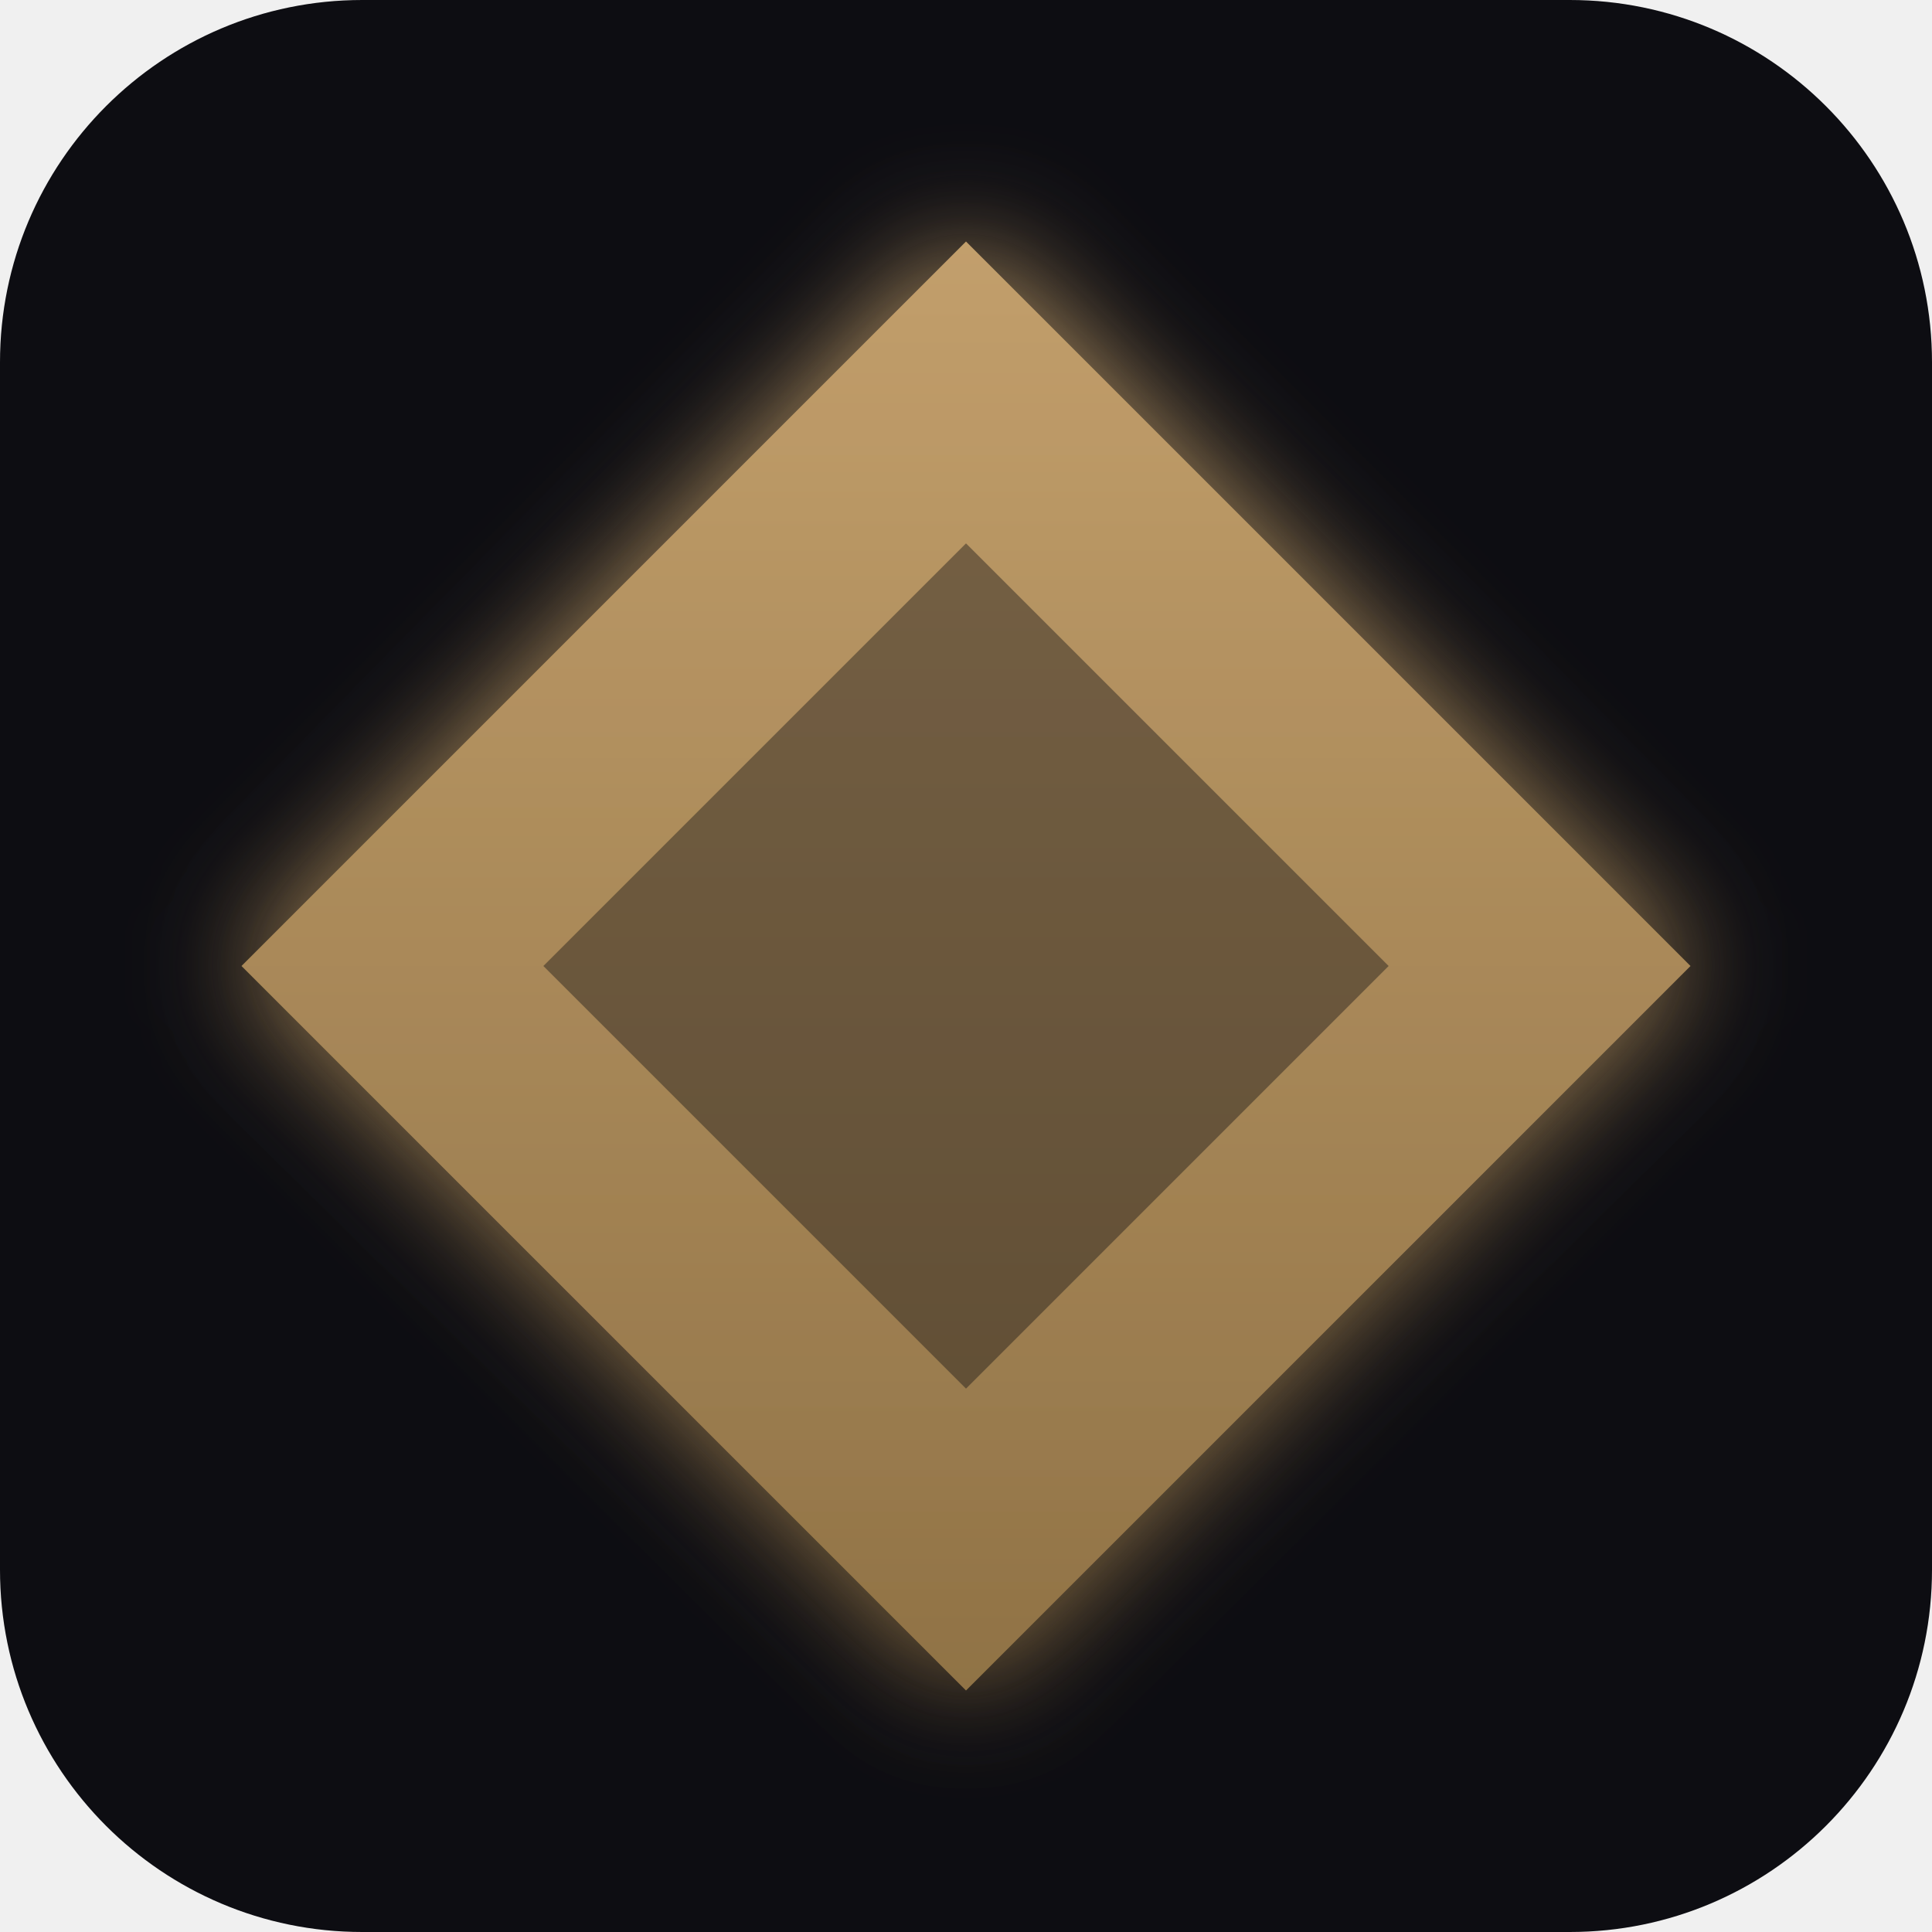
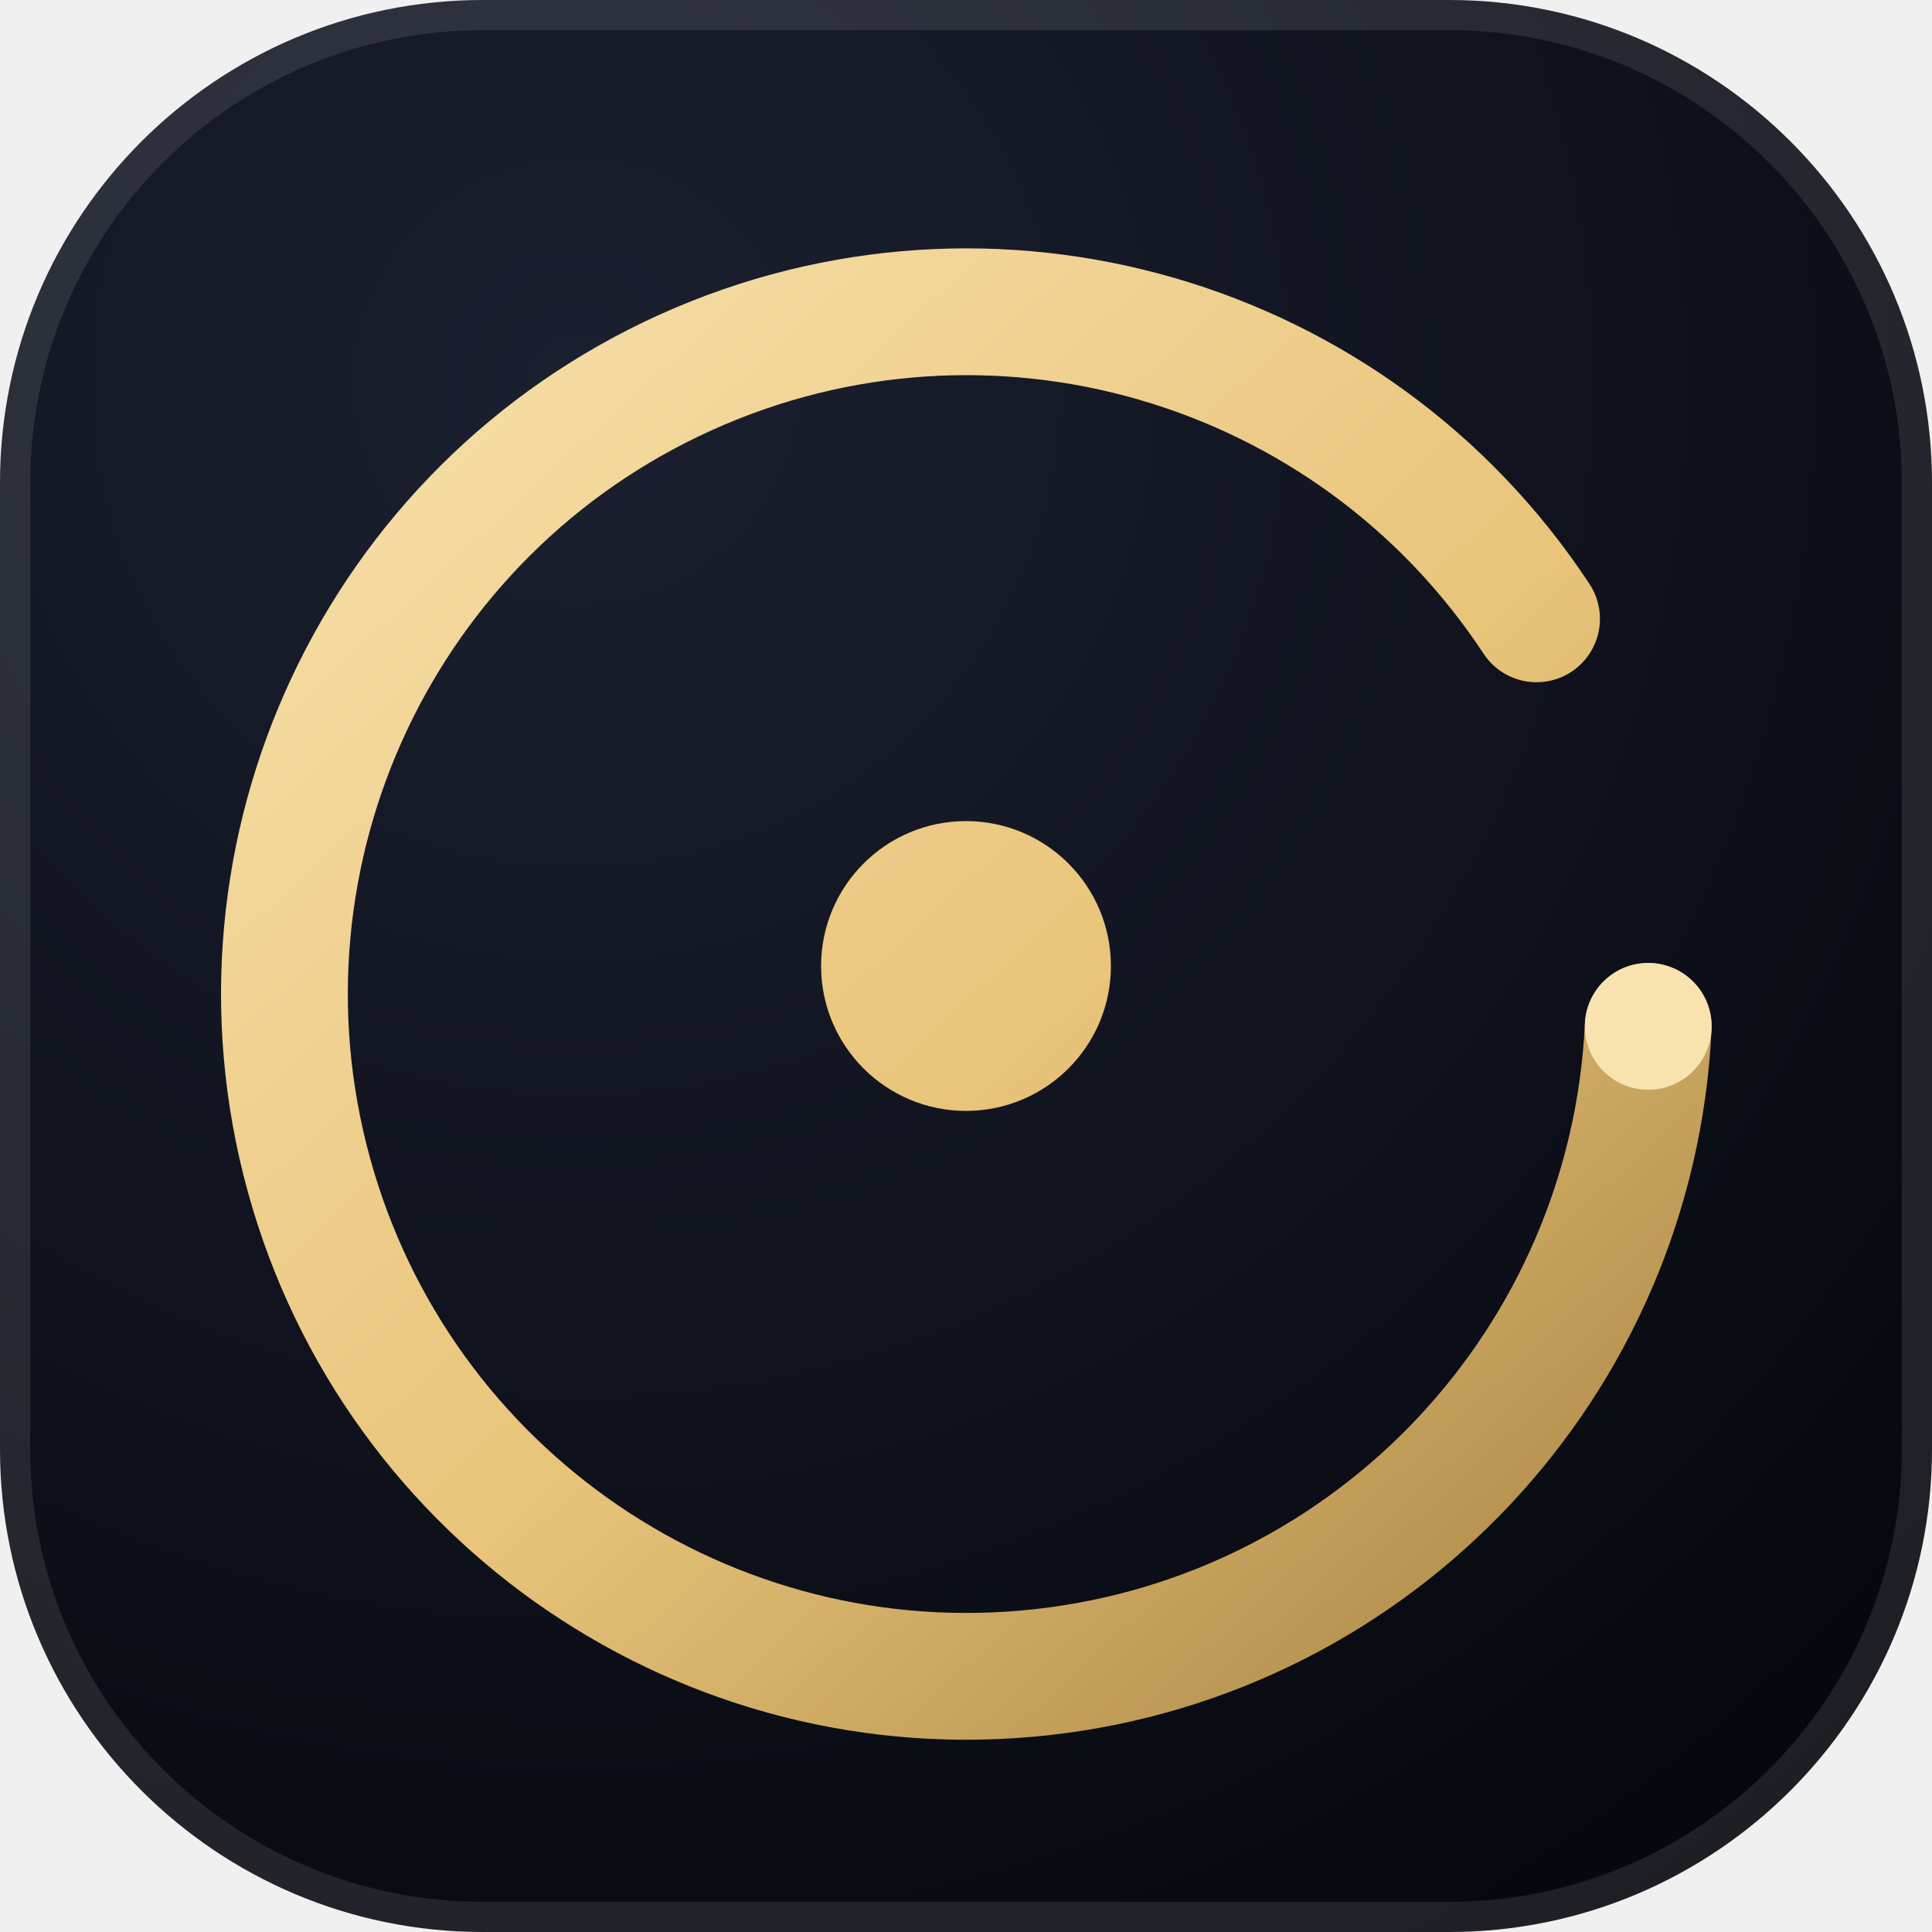
<svg xmlns="http://www.w3.org/2000/svg" viewBox="0 0 64 64" fill="none">
  <defs>
-     <linearGradient id="g" x1="32" y1="4" x2="32" y2="60" gradientUnits="userSpaceOnUse">
-       <stop offset="0%" stop-color="#dbb378" />
-       <stop offset="100%" stop-color="#9a7a48" />
+     <linearGradient id="g" x1="10" y1="8" x2="54" y2="56" gradientUnits="userSpaceOnUse">
+       <stop offset="0" stop-color="#f8e2ae" />
+       <stop offset="0.55" stop-color="#e9c47a" />
+       <stop offset="1" stop-color="#a98544" />
    </linearGradient>
-     <filter id="glow">
-       <feGaussianBlur stdDeviation="2" result="blur" />
-       <feMerge>
-         <feMergeNode in="blur" />
-         <feMergeNode in="SourceGraphic" />
-       </feMerge>
-     </filter>
+     <radialGradient id="bg" cx="0.3" cy="0.2" r="1">
+       <stop offset="0" stop-color="#1b2030" />
+       <stop offset="1" stop-color="#05060b" />
+     </radialGradient>
  </defs>
-   <rect width="64" height="64" rx="12" fill="#0d0d12" />
-   <path d="M32 8 L56 32 L32 56 L8 32 Z" fill="url(#g)" filter="url(#glow)" opacity="0.9" />
-   <path d="M32 18 L46 32 L32 46 L18 32 Z" fill="#0d0d12" opacity="0.4" />
+   <rect width="64" height="64" rx="16" fill="url(#bg)" />
+   <rect x="0.5" y="0.5" width="63" height="63" rx="15.5" stroke="#ffffff" stroke-opacity="0.1" />
+   <path d="M50.9 20.5A22.6 22.6 0 1 0 54.6 34" stroke="url(#g)" stroke-width="4.2" stroke-linecap="round" />
+   <circle cx="32" cy="32" r="4.8" fill="url(#g)" />
+   <circle cx="54.6" cy="34" r="2.1" fill="#f8e2ae" />
</svg>
